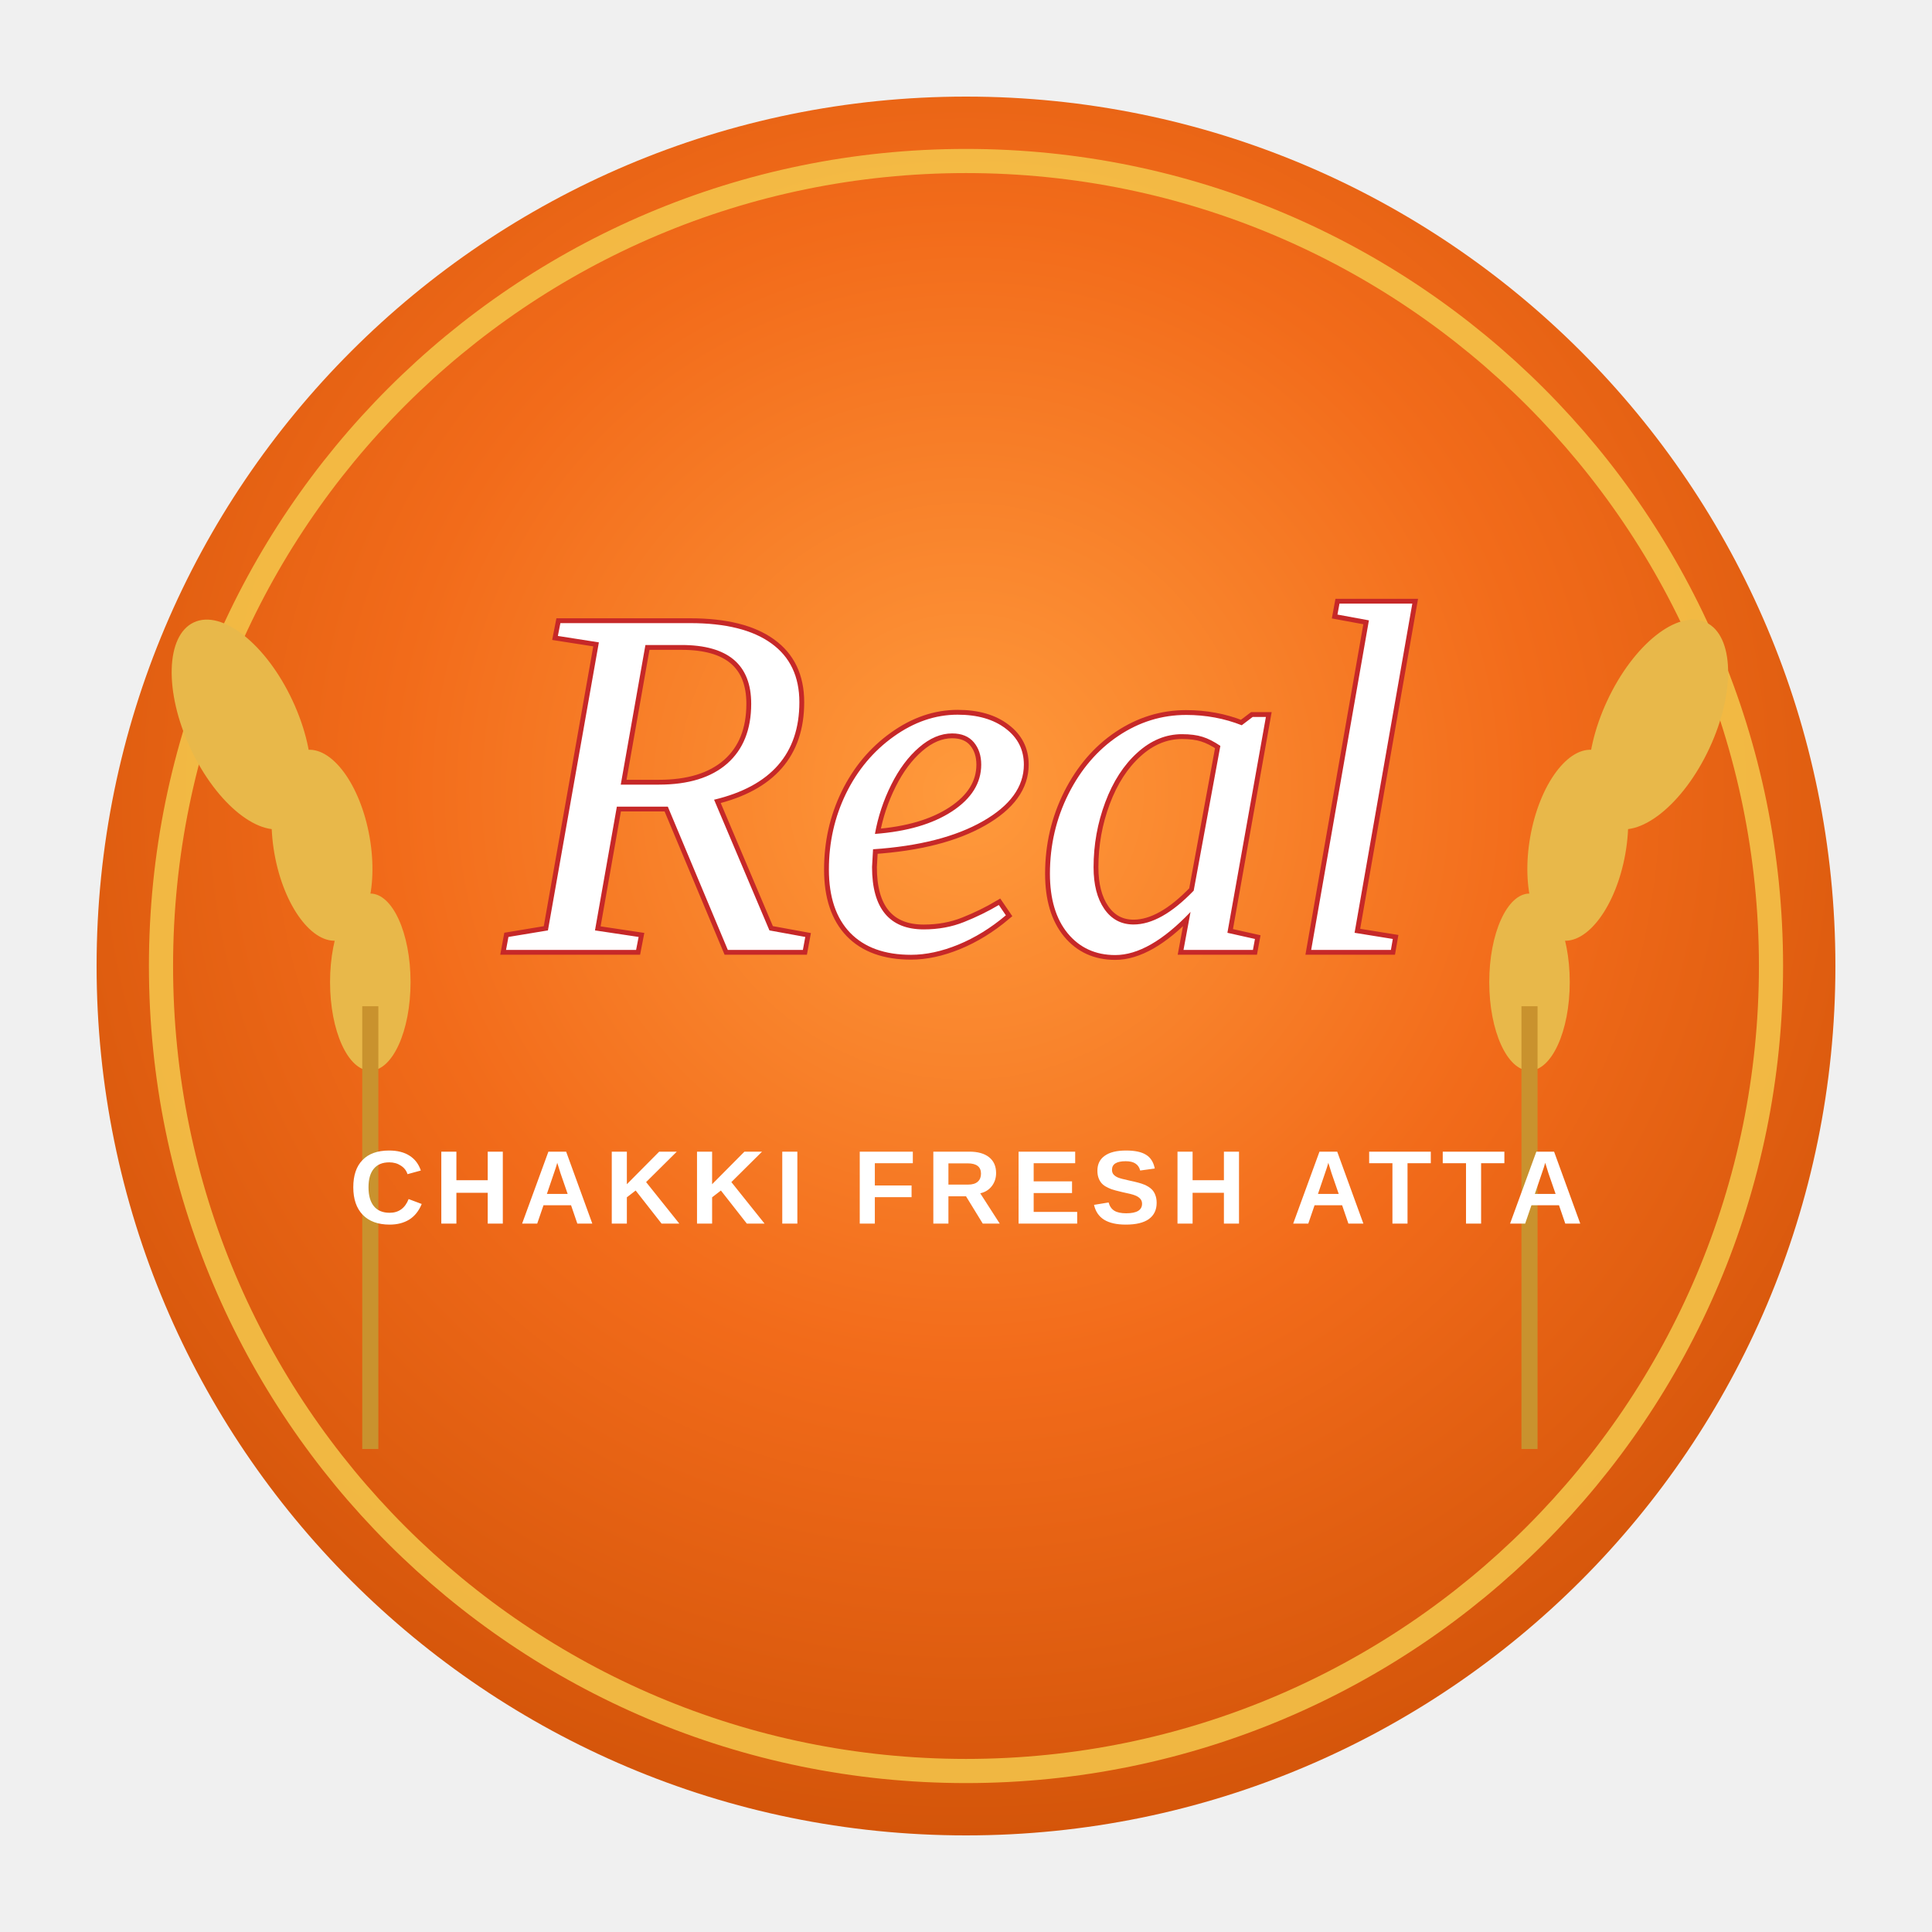
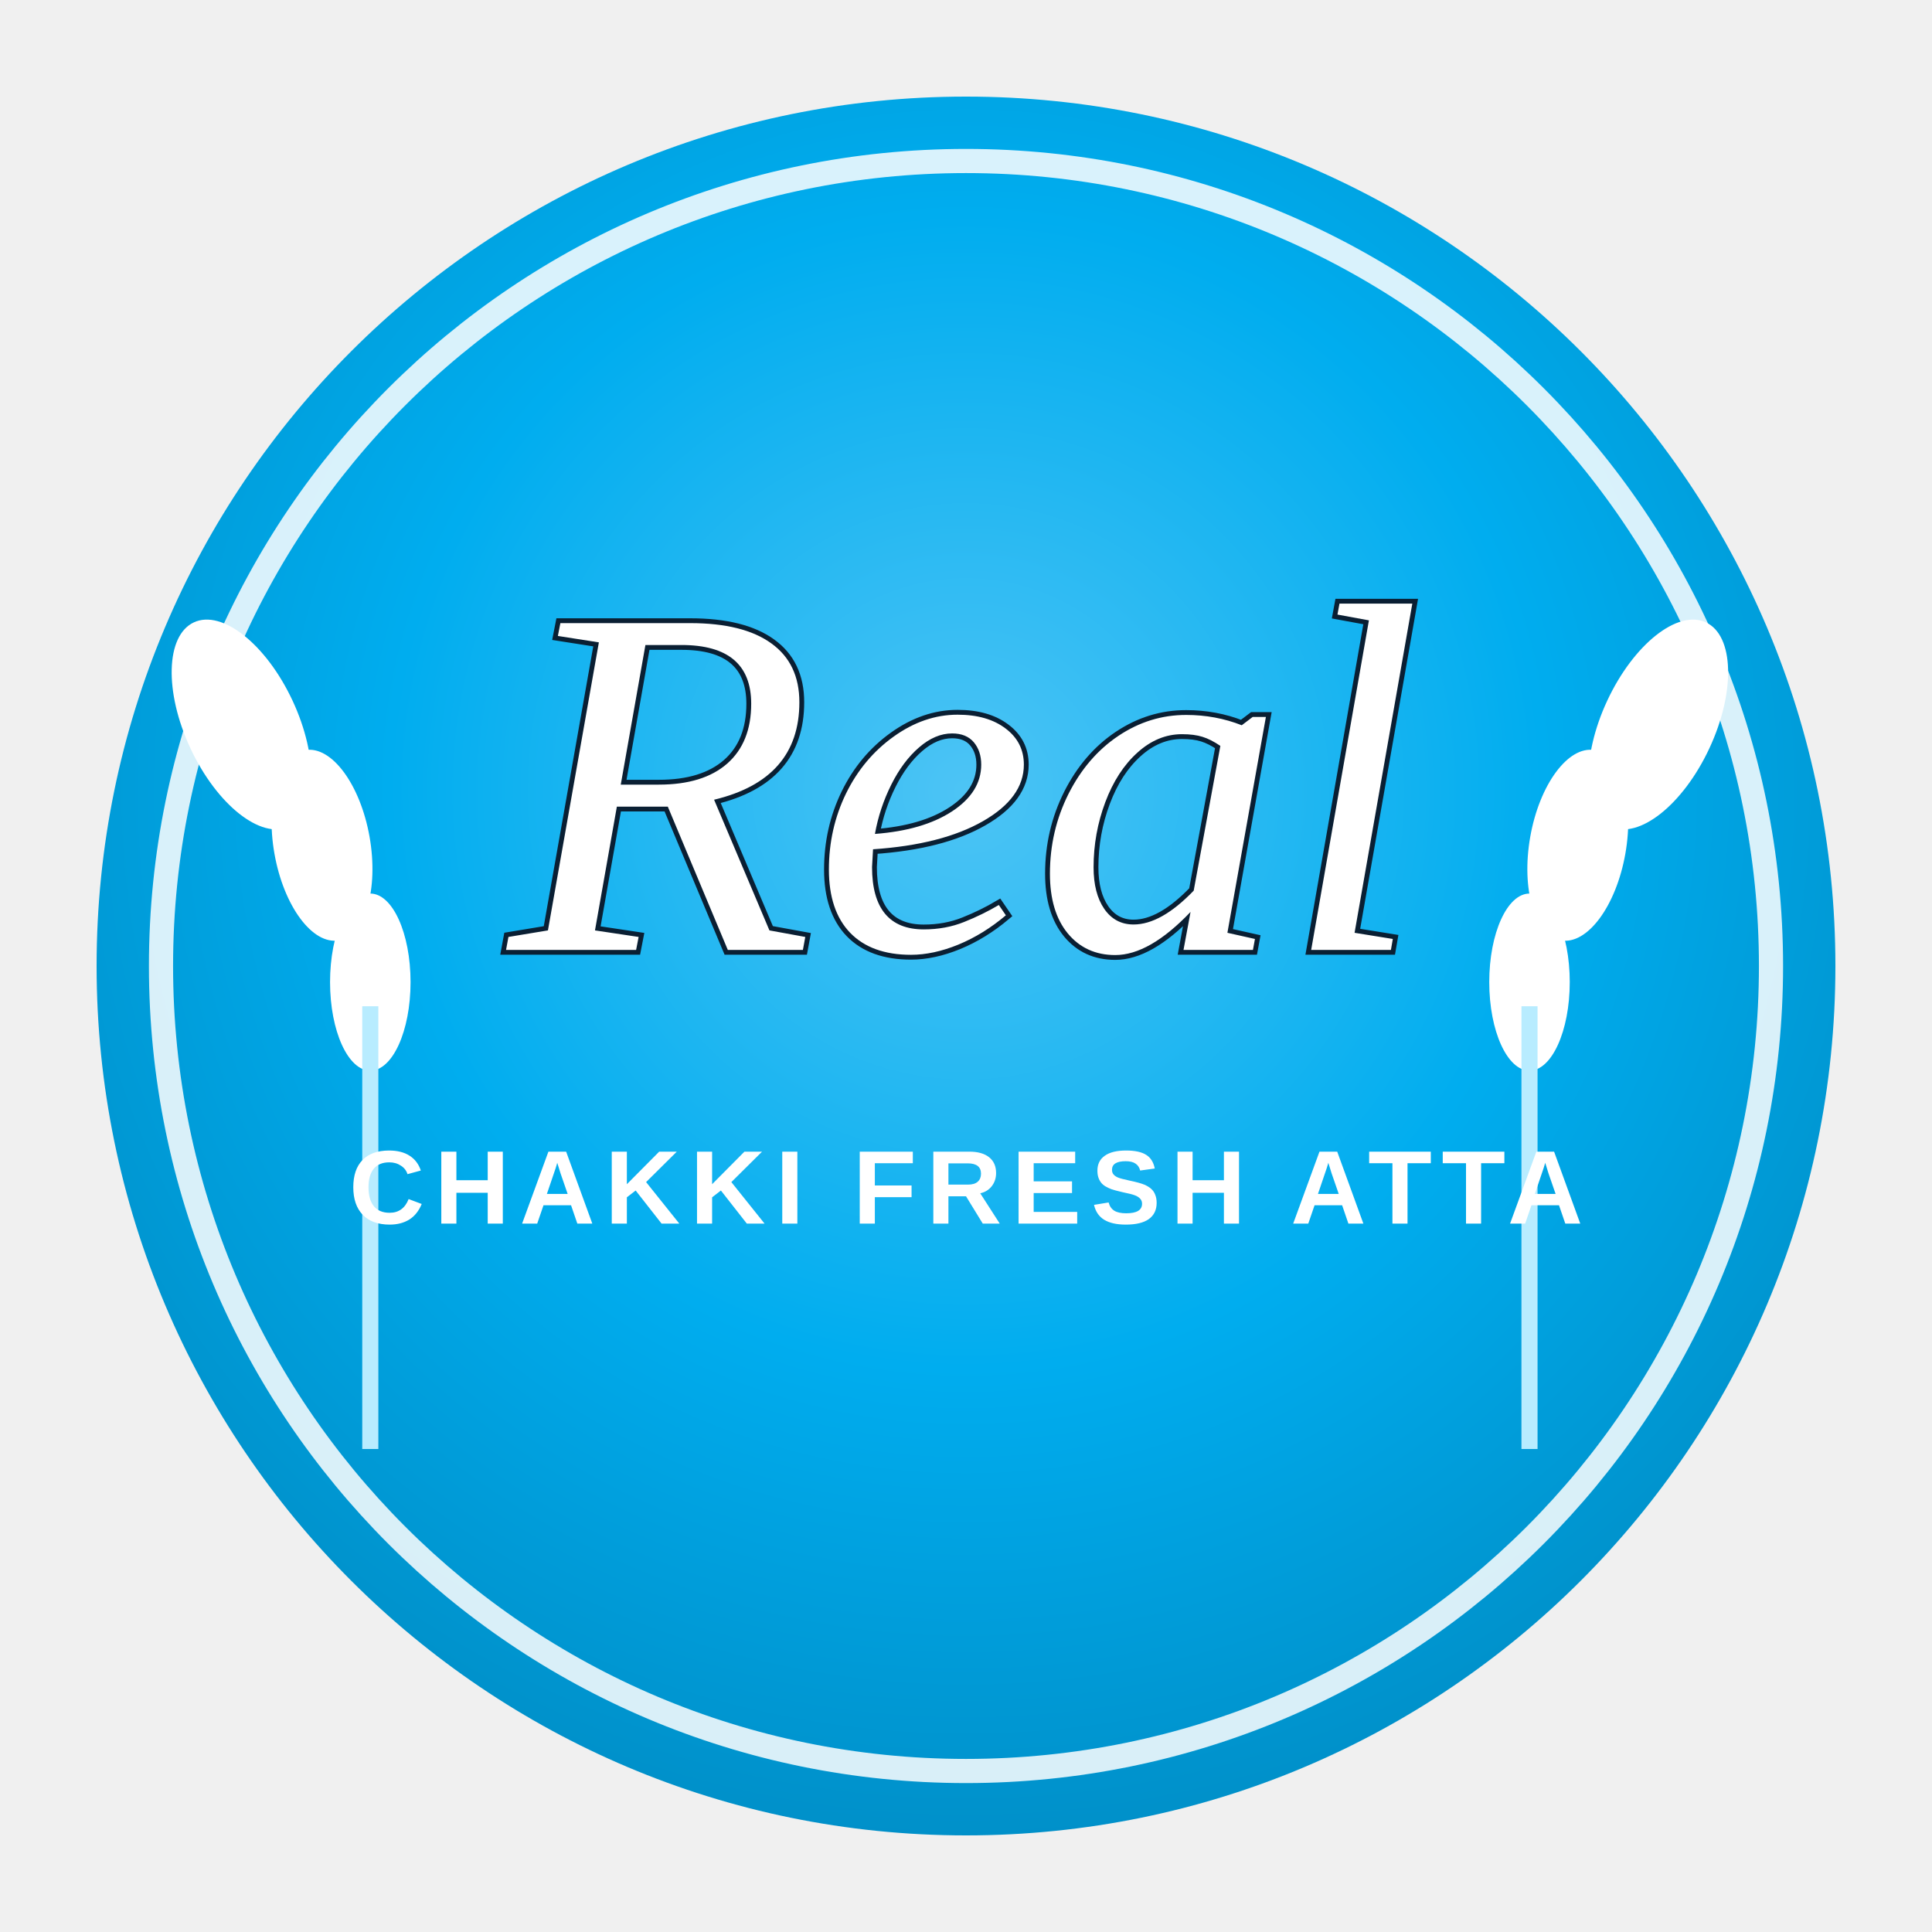
<svg xmlns="http://www.w3.org/2000/svg" viewBox="0 0 240 240" role="img" aria-label="Real Chakki Fresh Atta">
  <defs>
    <radialGradient id="orb" cx="50%" cy="40%" r="60%">
-       <stop offset="0%" stop-color="#FF9A3C" />
-       <stop offset="55%" stop-color="#F26B1A" />
-       <stop offset="100%" stop-color="#D4550A" />
+       <stop offset="0%" stop-color="#4dc4f5" />
+       <stop offset="55%" stop-color="#00adef" />
+       <stop offset="100%" stop-color="#0090c9" />
    </radialGradient>
  </defs>
  <circle cx="120" cy="120" r="108" fill="url(#orb)" />
-   <circle cx="120" cy="120" r="100" fill="none" stroke="#F5C84B" stroke-width="3" opacity="0.85" />
-   <g fill="#E8B84A" transform="translate(18,70)">
+   <circle cx="120" cy="120" r="100" fill="none" stroke="#ffffff" stroke-width="3" opacity="0.85" />
+   <g fill="#ffffff" transform="translate(18,70)">
    <ellipse cx="12" cy="20" rx="7" ry="14" transform="rotate(-25 12 20)" />
    <ellipse cx="22" cy="35" rx="6" ry="12" transform="rotate(-10 22 35)" />
    <ellipse cx="28" cy="52" rx="5" ry="11" />
-     <path d="M28 55 v55" stroke="#C9922E" stroke-width="2" fill="none" />
+     <path d="M28 55 v55" stroke="#b8ecff" stroke-width="2" fill="none" />
  </g>
-   <g fill="#E8B84A" transform="translate(178,70)">
+   <g fill="#ffffff" transform="translate(178,70)">
    <ellipse cx="28" cy="20" rx="7" ry="14" transform="rotate(25 28 20)" />
    <ellipse cx="18" cy="35" rx="6" ry="12" transform="rotate(10 18 35)" />
    <ellipse cx="12" cy="52" rx="5" ry="11" />
-     <path d="M12 55 v55" stroke="#C9922E" stroke-width="2" fill="none" />
+     <path d="M12 55 v55" stroke="#b8ecff" stroke-width="2" fill="none" />
  </g>
-   <text x="120" y="118" text-anchor="middle" font-family="Georgia, 'Times New Roman', serif" font-style="italic" font-size="62" fill="#fff" stroke="#C62828" stroke-width="1.2" paint-order="stroke">Real</text>
+   <text x="120" y="118" text-anchor="middle" font-family="Georgia, 'Times New Roman', serif" font-style="italic" font-size="62" fill="#fff" stroke="#0a1f33" stroke-width="1.2" paint-order="stroke">Real</text>
  <text x="120" y="152" text-anchor="middle" font-family="Arial, Helvetica, sans-serif" font-size="13" font-weight="700" fill="#fff" letter-spacing="1.2">CHAKKI FRESH ATTA</text>
</svg>
